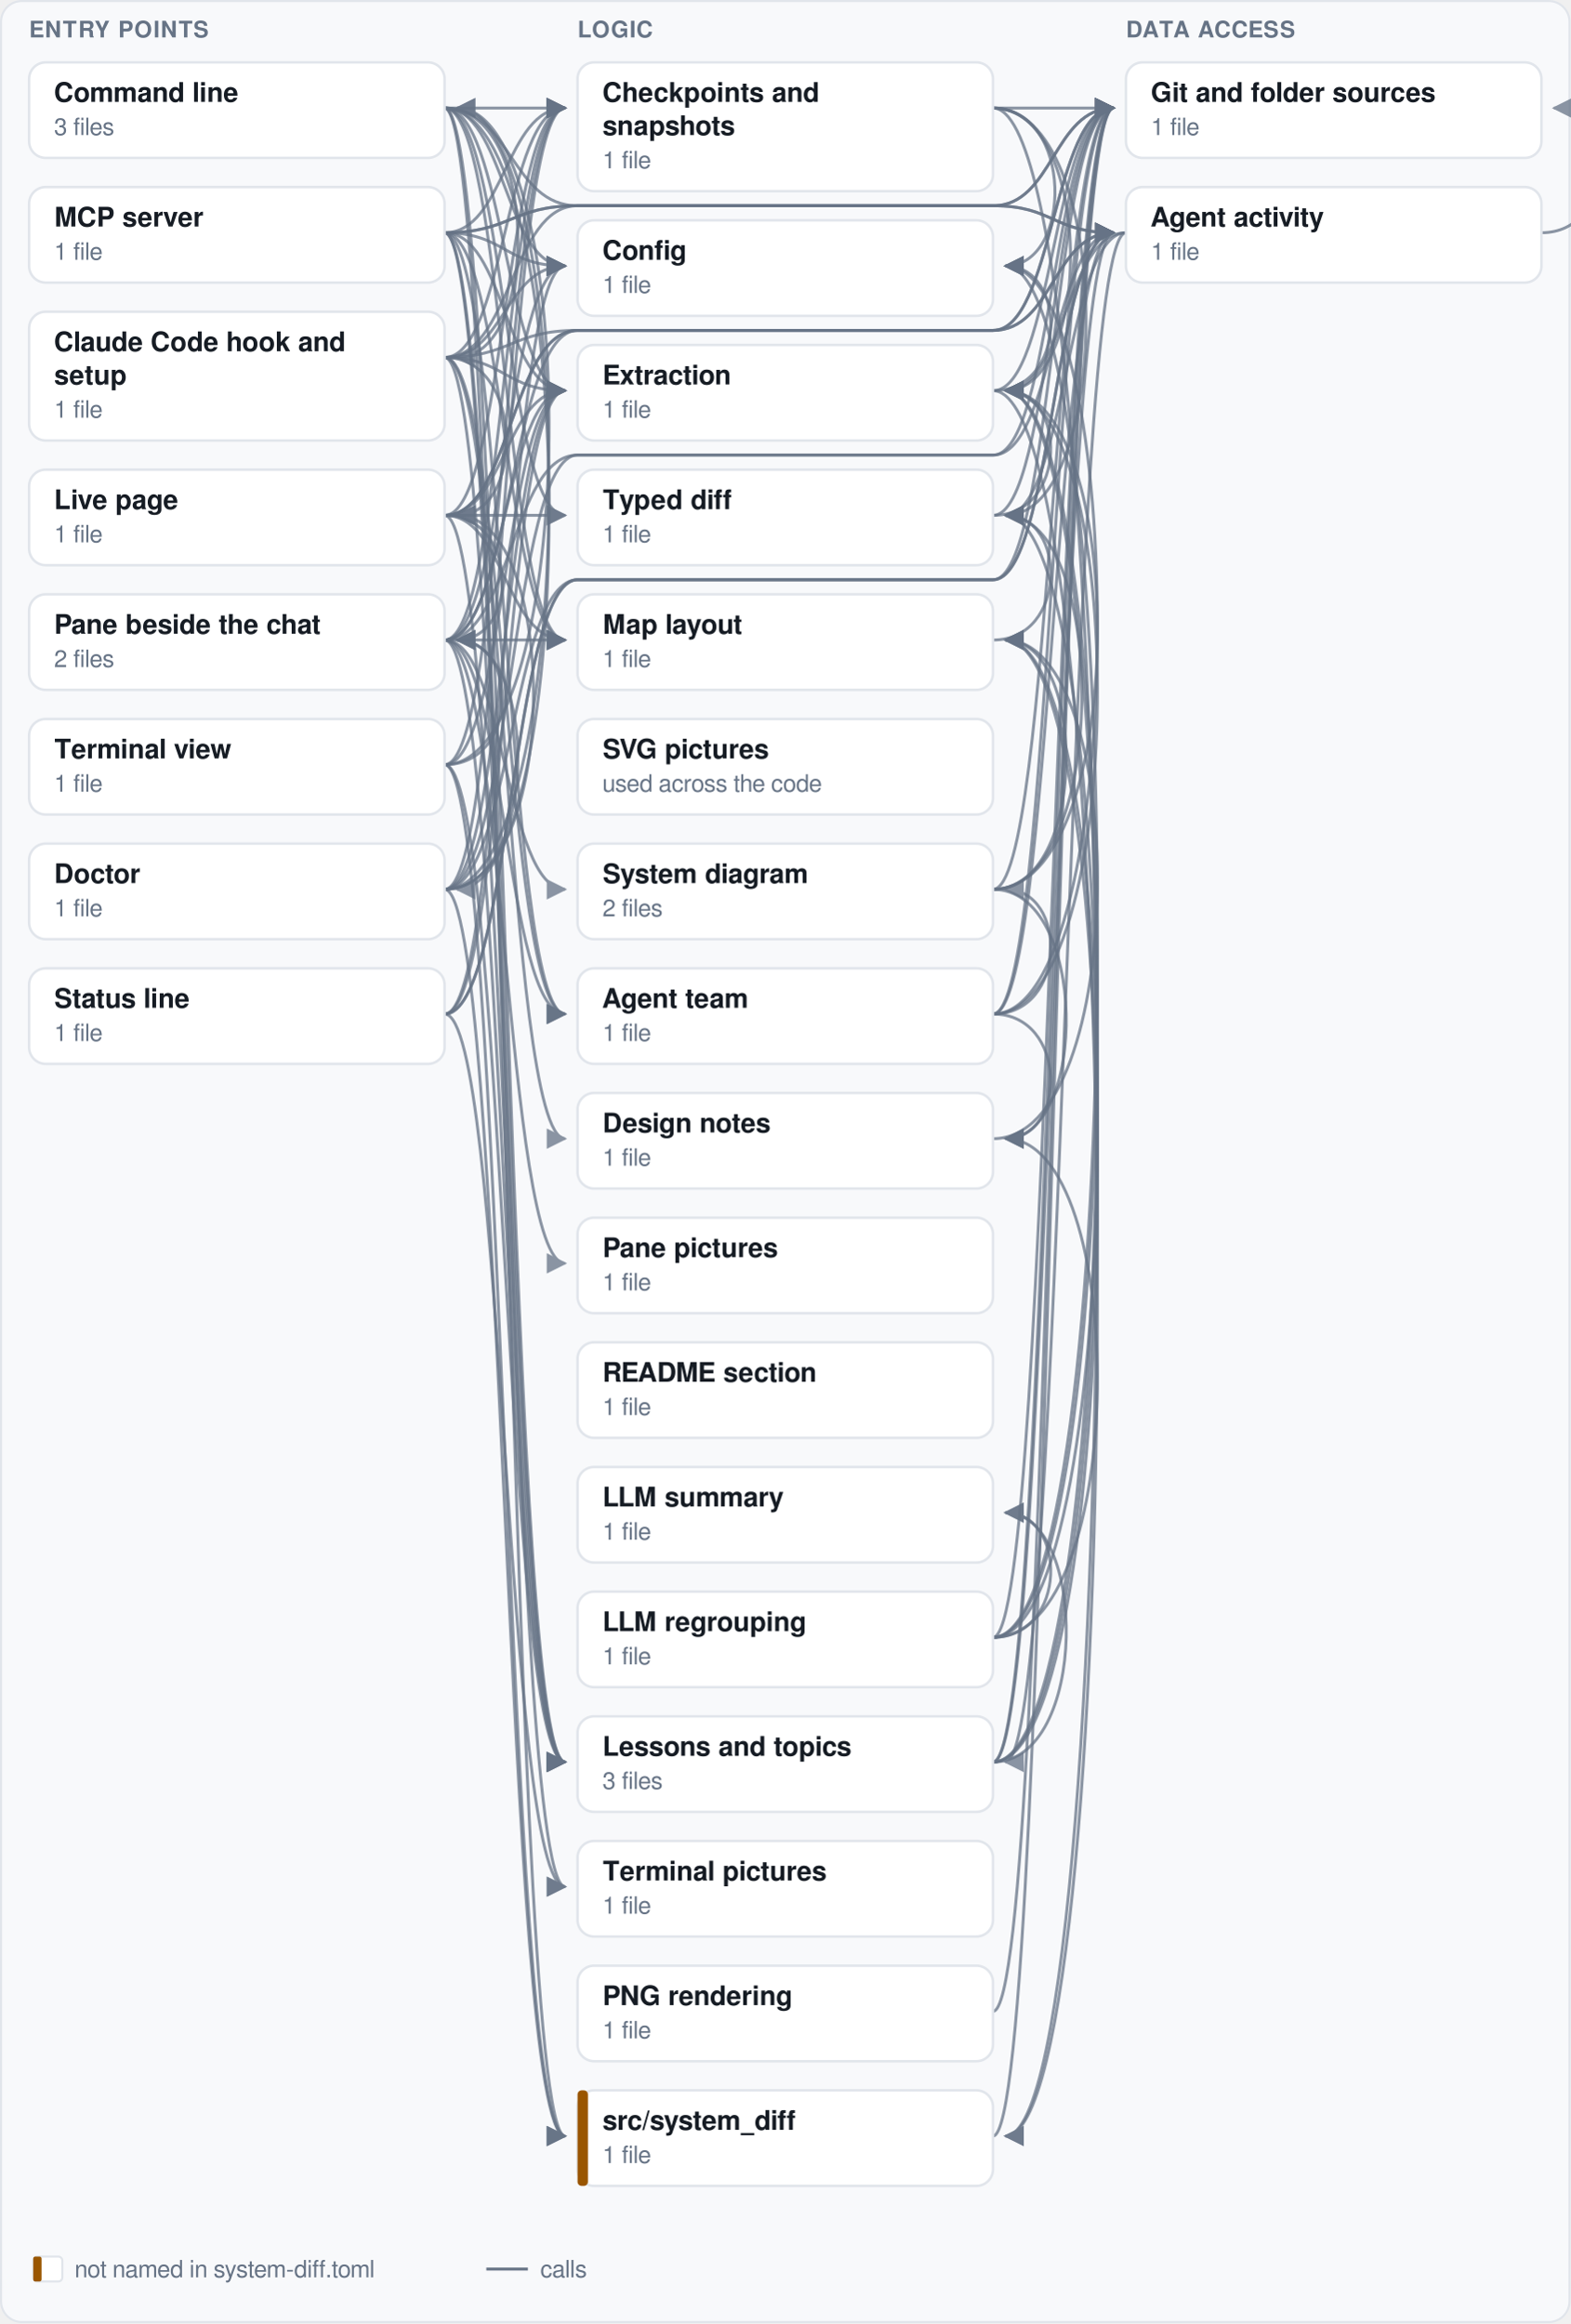
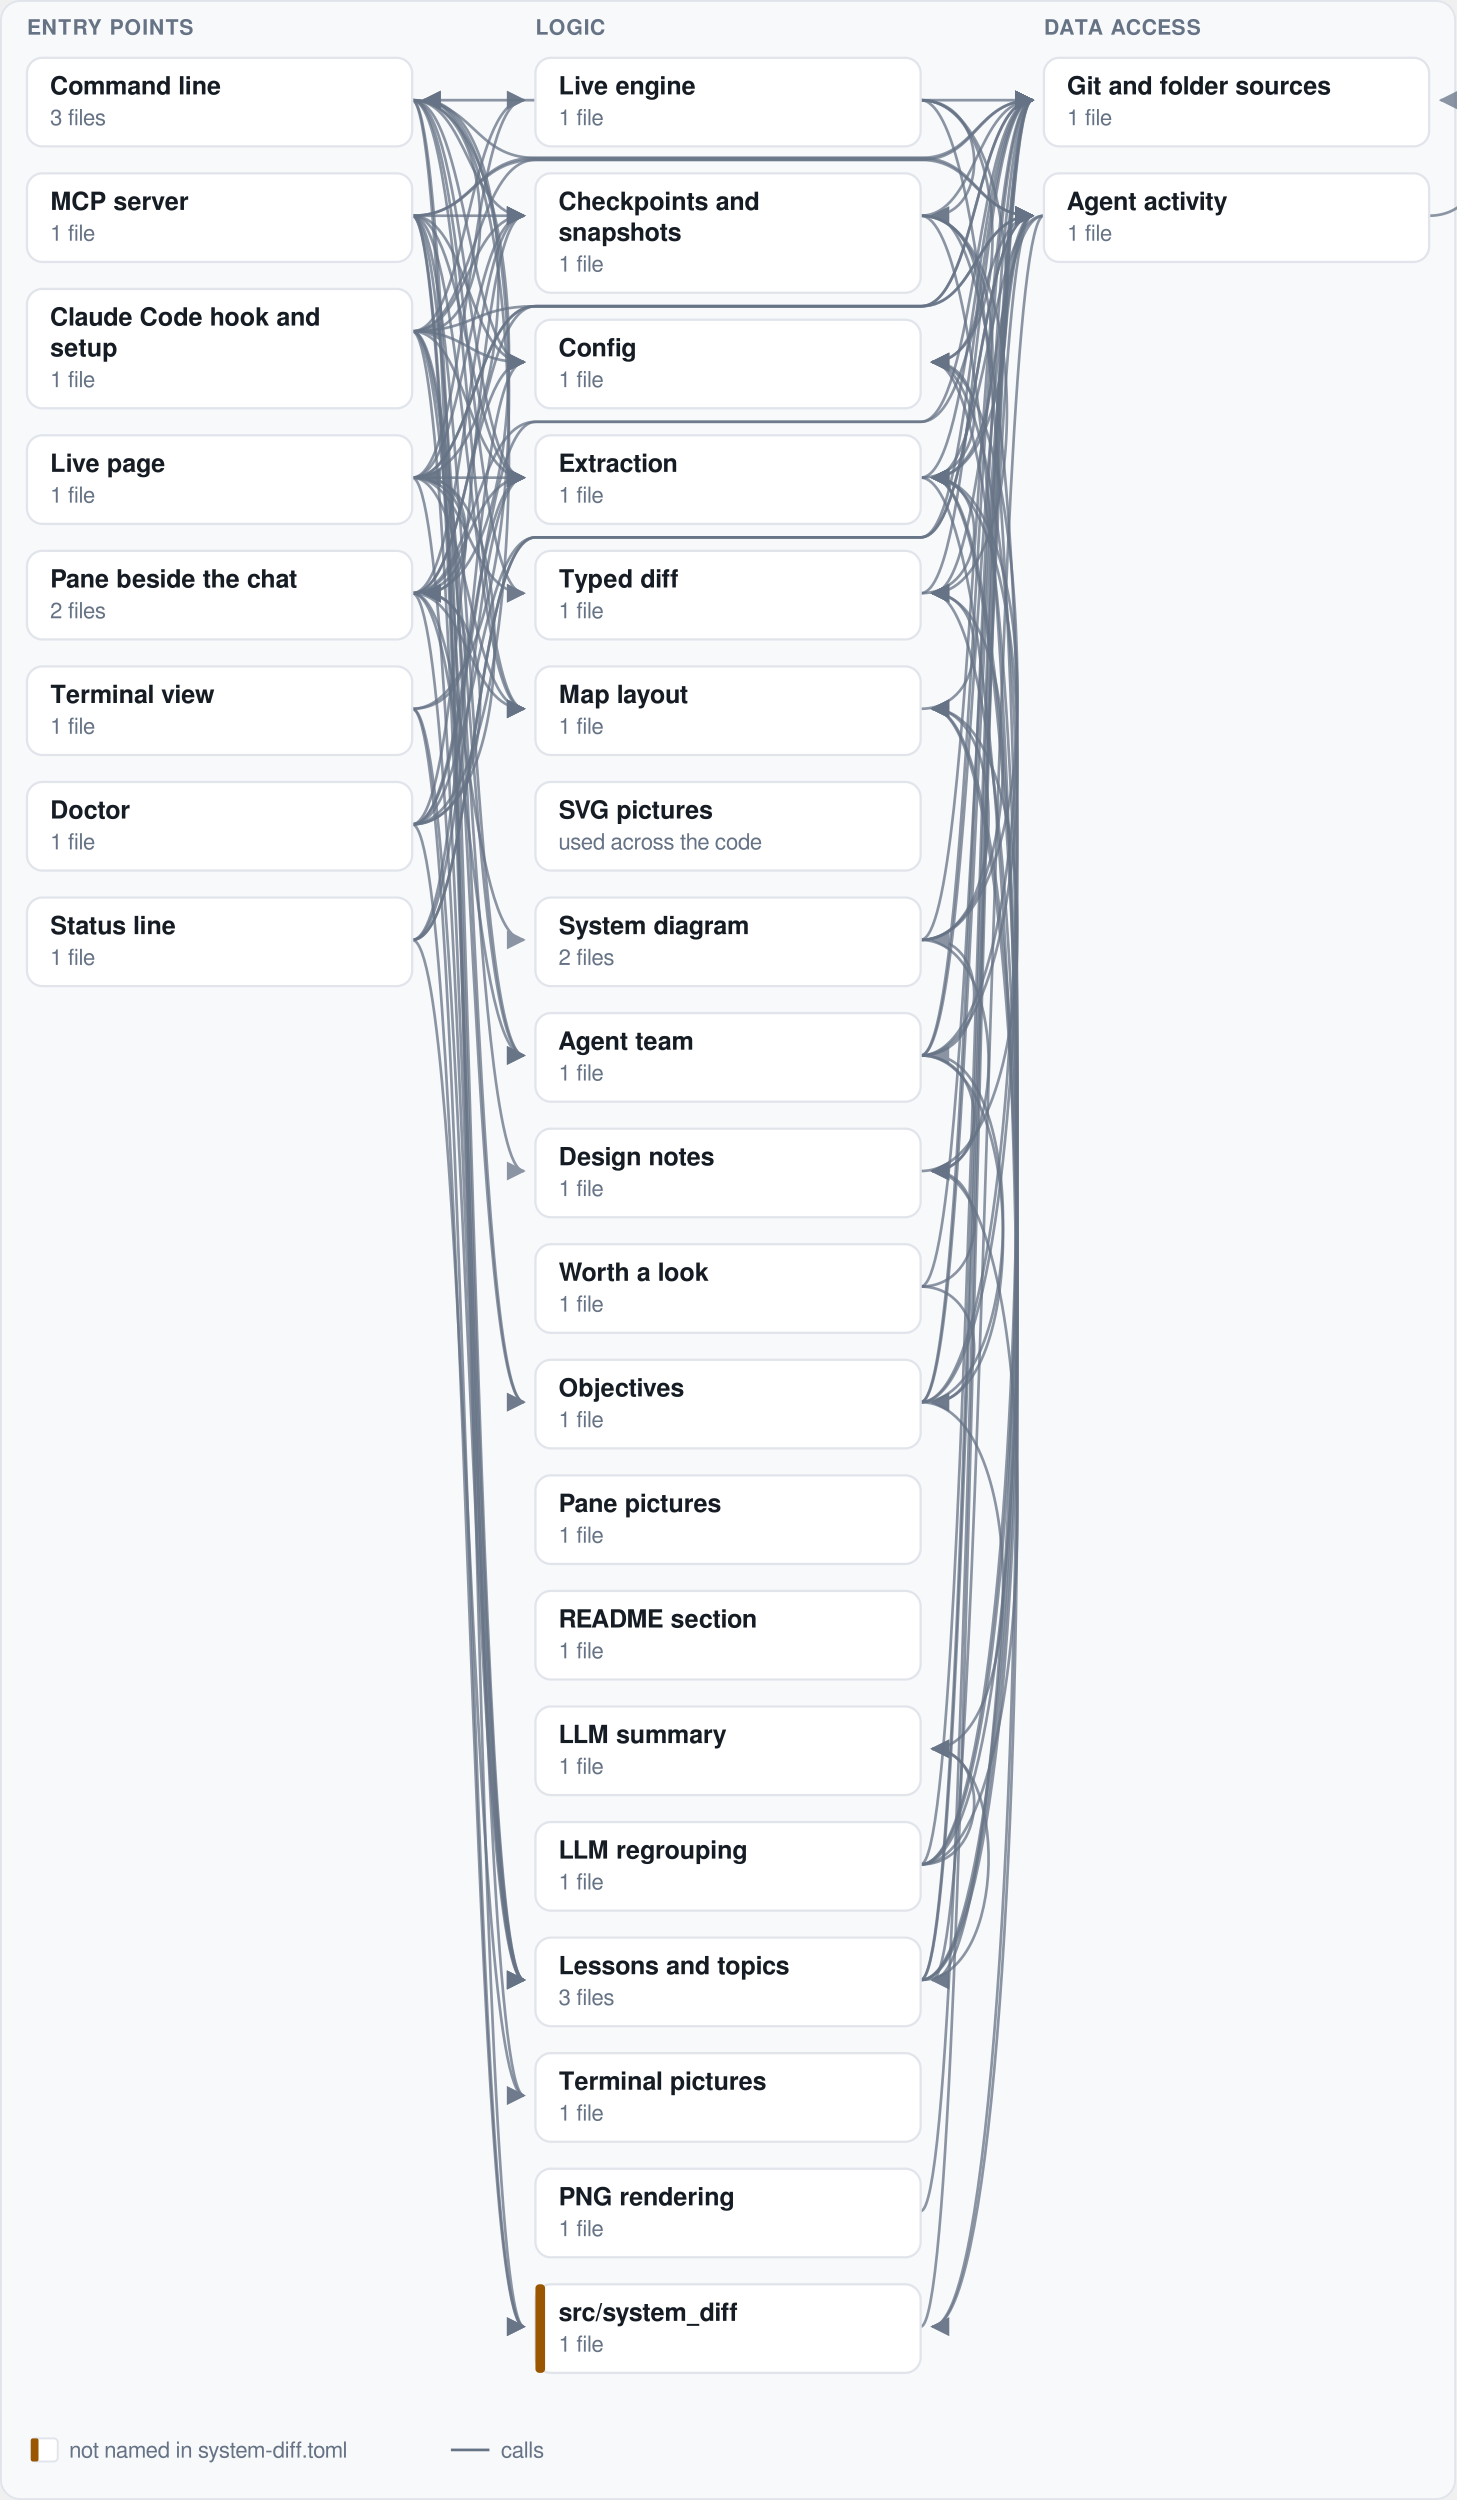
- <svg xmlns="http://www.w3.org/2000/svg" width="756" height="1118" viewBox="0 0 756 1118" role="img" aria-label="System map">
+ <svg xmlns="http://www.w3.org/2000/svg" width="756" height="1298" viewBox="0 0 756 1298" role="img" aria-label="System map">
  <style>
text { font-family: 'Segoe UI', FreeSans, 'Helvetica Neue', Arial, sans-serif; }
.bg { fill: #f8f9fb; stroke: #e1e5eb; }
.col { font-size: 11px; font-weight: 600; letter-spacing: .05em; fill: #667385; }
.bn .box { fill: #ffffff; stroke: #e1e5eb; stroke-width: 1.2; }
.bn.t-store .box { fill: #e8f0fc; }
.bn.legacy .box { fill: #f8f9fb; stroke: #c3cad4; stroke-dasharray: 5 4; }
.bn.legacy .bn-t { fill: #3b4655; }
.bn .band { fill: #1f5fbf; }
.bn.undeclared .band { fill: #9a5600; }
.bn.s-added .box { stroke: #157347; stroke-width: 1.8; } .bn.s-added .band { fill: #157347; }
.bn.s-changed .box { stroke: #9a5600; stroke-width: 1.8; } .bn.s-changed .band { fill: #9a5600; }
.bn.s-removed .box { stroke: #c4321c; stroke-dasharray: 5 4; fill: #fdecea; } .bn.s-removed .band { fill: #c4321c; }
.bn-t { font-size: 13px; font-weight: 600; fill: #161c24; }
.bn-s { font-size: 11.5px; fill: #667385; }
.bn-p { font-size: 11.5px; fill: #3b4655; } .bn-p.code { font-family: Consolas, Inconsolata, 'DejaVu Sans Mono', monospace; } .bn-p.more { fill: #667385; }
.bn-p.s-added { fill: #157347; font-weight: 600; } .bn-p.s-changed { fill: #9a5600; font-weight: 600; }
.bn-p.s-removed { fill: #c4321c; text-decoration: line-through; }
.be { fill: none; stroke: #667385; stroke-width: 1.4; opacity: .75; }
.be.k-data { stroke: #1f5fbf; } .be.k-network { stroke: #9a5600; stroke-dasharray: 6 4; }
.be.s-added { stroke: #157347; stroke-width: 2.2; opacity: 1; }
.be.s-removed { stroke: #c4321c; stroke-dasharray: 5 4; opacity: 1; }
.ar { fill: #667385; } .ar.k-data { fill: #1f5fbf; } .ar.k-network { fill: #9a5600; }
.ar.s-added { fill: #157347; } .ar.s-removed { fill: #c4321c; } .ar.k-person { fill: #1f5fbf; }
.halo { paint-order: stroke; stroke: #f8f9fb; stroke-width: 4px; stroke-linejoin: round; }
.lg { font-size: 11.5px; fill: #667385; }
.lg.s-added { fill: #157347; font-weight: 600; } .lg.s-changed { fill: #9a5600; font-weight: 600; }
.lg.s-removed { fill: #c4321c; font-weight: 600; }
.foot { font-size: 11.5px; fill: #3b4655; }
.st .box { fill: #ffffff; stroke: #e1e5eb; stroke-width: 1.4; }
.st.hi .box { fill: #e8f0fc; stroke: #1f5fbf; }
.st-w { font-size: 13px; font-weight: 600; fill: #161c24; }
.fl { fill: none; stroke: #667385; stroke-width: 1.4; } .fl.loop { stroke-dasharray: 4 4; }
.fl.gate { stroke: #1f5fbf; stroke-dasharray: 2 4; opacity: .7; }
.fl-note { font-size: 11.5px; fill: #667385; }
.gate .box { fill: #e8f0fc; stroke: #1f5fbf; } .gate text { font-size: 12.5px; font-weight: 600; fill: #1f5fbf; }
.exit { font-size: 12.5px; font-weight: 600; fill: #161c24; }
.lane .box { fill: #ffffff; stroke: #e1e5eb; stroke-width: 1.2; }
.lane.person .box { fill: #e8f0fc; stroke: #1f5fbf; }
.life { stroke: #c9d0da; stroke-width: 1.2; stroke-dasharray: 3 4; }
.msg { fill: none; stroke: #667385; stroke-width: 1.4; }
.msg.frame { stroke: #1f5fbf; stroke-dasharray: 5 4; } .msg.person { stroke: #1f5fbf; stroke-width: 2; }
.msg-t { font-size: 11.5px; fill: #3b4655; } .msg-t.frame { fill: #1f5fbf; } .msg-t.person { fill: #1f5fbf; font-weight: 600; }
.num circle { fill: #667385; } .num.person circle { fill: #1f5fbf; }
.num text { fill: #ffffff; font-size: 10px; font-weight: 700; }
.note .box { fill: #fff3dd; stroke: #e9c98f; } .note text { font-size: 11.5px; fill: #9a5600; }
</style>
  <defs>
    <marker id="ar-call-same" class="ar k-call s-same" viewBox="0 0 10 10" refX="9" refY="5" markerWidth="7" markerHeight="7" orient="auto-start-reverse">
      <path d="M0,0 L10,5 L0,10 z" />
    </marker>
  </defs>
-   <rect class="bg" x="0.5" y="0.5" width="755" height="1117" rx="10" />
+   <rect class="bg" x="0.5" y="0.5" width="755" height="1297" rx="10" />
  <text class="col" x="14" y="18">ENTRY POINTS</text>
  <text class="col" x="278" y="18">LOGIC</text>
  <text class="col" x="542" y="18">DATA ACCESS</text>
+   <path class="be k-call s-same" d="M542,112 C513,112 513,308 484,308" marker-end="url(#ar-call-same)" />
  <path class="be k-call s-same" d="M542,112 C513,112 513,248 484,248" marker-end="url(#ar-call-same)" />
-   <path class="be k-call s-same" d="M542,112 C513,112 513,188 484,188" marker-end="url(#ar-call-same)" />
-   <path class="be k-call s-same" d="M542,112 C513,112 513,848 484,848" marker-end="url(#ar-call-same)" />
+   <path class="be k-call s-same" d="M542,112 C513,112 513,1028 484,1028" marker-end="url(#ar-call-same)" />
  <path class="be k-call s-same" d="M742,112 C778,112 778,52 748,52" marker-end="url(#ar-call-same)" />
  <path class="be k-call s-same" d="M214,172 C246,172 246,159 278,159 L478,159 C507,159 507,112 536,112" marker-end="url(#ar-call-same)" />
-   <path class="be k-call s-same" d="M214,172 C243,172 243,488 272,488" marker-end="url(#ar-call-same)" />
+   <path class="be k-call s-same" d="M214,172 C243,172 243,548 272,548" marker-end="url(#ar-call-same)" />
+   <path class="be k-call s-same" d="M214,172 C243,172 243,112 272,112" marker-end="url(#ar-call-same)" />
+   <path class="be k-call s-same" d="M214,172 C243,172 243,188 272,188" marker-end="url(#ar-call-same)" />
+   <path class="be k-call s-same" d="M214,172 C243,172 243,608 272,608" marker-end="url(#ar-call-same)" />
+   <path class="be k-call s-same" d="M214,172 C243,172 243,248 272,248" marker-end="url(#ar-call-same)" />
+   <path class="be k-call s-same" d="M214,172 C243,172 243,1028 272,1028" marker-end="url(#ar-call-same)" />
  <path class="be k-call s-same" d="M214,172 C243,172 243,52 272,52" marker-end="url(#ar-call-same)" />
-   <path class="be k-call s-same" d="M214,172 C243,172 243,128 272,128" marker-end="url(#ar-call-same)" />
-   <path class="be k-call s-same" d="M214,172 C243,172 243,548 272,548" marker-end="url(#ar-call-same)" />
-   <path class="be k-call s-same" d="M214,172 C243,172 243,188 272,188" marker-end="url(#ar-call-same)" />
-   <path class="be k-call s-same" d="M214,172 C243,172 243,848 272,848" marker-end="url(#ar-call-same)" />
-   <path class="be k-call s-same" d="M214,172 C246,172 246,99 278,99 L478,99 C507,99 507,52 536,52" marker-end="url(#ar-call-same)" />
-   <path class="be k-call s-same" d="M214,172 C252.7,172 252.7,248 220,248" marker-end="url(#ar-call-same)" />
-   <path class="be k-call s-same" d="M478,488 C514,488 514,428 484,428" marker-end="url(#ar-call-same)" />
-   <path class="be k-call s-same" d="M478,488 C507,488 507,112 536,112" marker-end="url(#ar-call-same)" />
-   <path class="be k-call s-same" d="M478,488 C544,488 544,128 484,128" marker-end="url(#ar-call-same)" />
-   <path class="be k-call s-same" d="M478,488 C514,488 514,548 484,548" marker-end="url(#ar-call-same)" />
-   <path class="be k-call s-same" d="M478,488 C544,488 544,188 484,188" marker-end="url(#ar-call-same)" />
+   <path class="be k-call s-same" d="M214,172 C243,172 243,728 272,728" marker-end="url(#ar-call-same)" />
+   <path class="be k-call s-same" d="M214,172 C246,172 246,83 278,83 L478,83 C507,83 507,52 536,52" marker-end="url(#ar-call-same)" />
+   <path class="be k-call s-same" d="M478,548 C514,548 514,488 484,488" marker-end="url(#ar-call-same)" />
+   <path class="be k-call s-same" d="M478,548 C507,548 507,112 536,112" marker-end="url(#ar-call-same)" />
+   <path class="be k-call s-same" d="M478,548 C544,548 544,188 484,188" marker-end="url(#ar-call-same)" />
+   <path class="be k-call s-same" d="M478,548 C514,548 514,608 484,608" marker-end="url(#ar-call-same)" />
+   <path class="be k-call s-same" d="M478,548 C544,548 544,248 484,248" marker-end="url(#ar-call-same)" />
+   <path class="be k-call s-same" d="M478,548 C534,548 534,728 484,728" marker-end="url(#ar-call-same)" />
+   <path class="be k-call s-same" d="M478,548 C507,548 507,52 536,52" marker-end="url(#ar-call-same)" />
+   <path class="be k-call s-same" d="M478,488 C524,488 524,608 484,608" marker-end="url(#ar-call-same)" />
+   <path class="be k-call s-same" d="M478,488 C524,488 524,368 484,368" marker-end="url(#ar-call-same)" />
+   <path class="be k-call s-same" d="M478,488 C534,488 534,308 484,308" marker-end="url(#ar-call-same)" />
+   <path class="be k-call s-same" d="M478,488 C544,488 544,248 484,248" marker-end="url(#ar-call-same)" />
  <path class="be k-call s-same" d="M478,488 C507,488 507,52 536,52" marker-end="url(#ar-call-same)" />
-   <path class="be k-call s-same" d="M478,428 C524,428 524,548 484,548" marker-end="url(#ar-call-same)" />
-   <path class="be k-call s-same" d="M478,428 C524,428 524,308 484,308" marker-end="url(#ar-call-same)" />
-   <path class="be k-call s-same" d="M478,428 C534,428 534,248 484,248" marker-end="url(#ar-call-same)" />
-   <path class="be k-call s-same" d="M478,428 C544,428 544,188 484,188" marker-end="url(#ar-call-same)" />
-   <path class="be k-call s-same" d="M478,428 C507,428 507,52 536,52" marker-end="url(#ar-call-same)" />
  <path class="be k-call s-same" d="M214,52 C260,52 260,172 220,172" marker-end="url(#ar-call-same)" />
-   <path class="be k-call s-same" d="M214,52 C243,52 243,128 272,128" marker-end="url(#ar-call-same)" />
  <path class="be k-call s-same" d="M214,52 C243,52 243,188 272,188" marker-end="url(#ar-call-same)" />
+   <path class="be k-call s-same" d="M214,52 C243,52 243,248 272,248" marker-end="url(#ar-call-same)" />
+   <path class="be k-call s-same" d="M214,52 C243,52 243,368 272,368" marker-end="url(#ar-call-same)" />
+   <path class="be k-call s-same" d="M214,52 C243,52 243,1028 272,1028" marker-end="url(#ar-call-same)" />
+   <path class="be k-call s-same" d="M214,52 C280,52 280,308 220,308" marker-end="url(#ar-call-same)" />
+   <path class="be k-call s-same" d="M214,52 C243,52 243,1208 272,1208" marker-end="url(#ar-call-same)" />
+   <path class="be k-call s-same" d="M214,52 C246,52 246,82 278,82 L478,82 C507,82 507,112 536,112" marker-end="url(#ar-call-same)" />
+   <path class="be k-call s-same" d="M214,52 C243,52 243,112 272,112" marker-end="url(#ar-call-same)" />
  <path class="be k-call s-same" d="M214,52 C243,52 243,308 272,308" marker-end="url(#ar-call-same)" />
-   <path class="be k-call s-same" d="M214,52 C243,52 243,848 272,848" marker-end="url(#ar-call-same)" />
-   <path class="be k-call s-same" d="M214,52 C243,52 243,1028 272,1028" marker-end="url(#ar-call-same)" />
-   <path class="be k-call s-same" d="M214,52 C246,52 246,99 278,99 L478,99 C507,99 507,112 536,112" marker-end="url(#ar-call-same)" />
-   <path class="be k-call s-same" d="M214,52 C243,52 243,52 272,52" marker-end="url(#ar-call-same)" />
-   <path class="be k-call s-same" d="M214,52 C243,52 243,248 272,248" marker-end="url(#ar-call-same)" />
-   <path class="be k-call s-same" d="M214,52 C280,52 280,428 220,428" marker-end="url(#ar-call-same)" />
-   <path class="be k-call s-same" d="M478,52 C526.7,52 526.7,188 484,188" marker-end="url(#ar-call-same)" />
-   <path class="be k-call s-same" d="M478,52 C516.7,52 516.7,128 484,128" marker-end="url(#ar-call-same)" />
-   <path class="be k-call s-same" d="M478,52 C536.7,52 536.7,248 484,248" marker-end="url(#ar-call-same)" />
-   <path class="be k-call s-same" d="M478,52 C507,52 507,52 536,52" marker-end="url(#ar-call-same)" />
-   <path class="be k-call s-same" d="M478,52 C544,52 544,1028 484,1028" marker-end="url(#ar-call-same)" />
-   <path class="be k-call s-same" d="M478,548 C544,548 544,308 484,308" marker-end="url(#ar-call-same)" />
-   <path class="be k-call s-same" d="M478,248 C514,248 514,188 484,188" marker-end="url(#ar-call-same)" />
-   <path class="be k-call s-same" d="M478,248 C507,248 507,52 536,52" marker-end="url(#ar-call-same)" />
+   <path class="be k-call s-same" d="M478,112 C526.7,112 526.7,248 484,248" marker-end="url(#ar-call-same)" />
+   <path class="be k-call s-same" d="M478,112 C516.7,112 516.7,188 484,188" marker-end="url(#ar-call-same)" />
+   <path class="be k-call s-same" d="M478,112 C536.7,112 536.7,308 484,308" marker-end="url(#ar-call-same)" />
+   <path class="be k-call s-same" d="M478,112 C507,112 507,52 536,52" marker-end="url(#ar-call-same)" />
+   <path class="be k-call s-same" d="M478,112 C544,112 544,1208 484,1208" marker-end="url(#ar-call-same)" />
+   <path class="be k-call s-same" d="M478,608 C544,608 544,368 484,368" marker-end="url(#ar-call-same)" />
+   <path class="be k-call s-same" d="M478,308 C514,308 514,248 484,248" marker-end="url(#ar-call-same)" />
+   <path class="be k-call s-same" d="M478,308 C507,308 507,52 536,52" marker-end="url(#ar-call-same)" />
  <path class="be k-call s-same" d="M214,428 C246,428 246,219 278,219 L478,219 C507,219 507,52 536,52" marker-end="url(#ar-call-same)" />
  <path class="be k-call s-same" d="M214,428 C246,428 246,279 278,279 L478,279 C507,279 507,112 536,112" marker-end="url(#ar-call-same)" />
  <path class="be k-call s-same" d="M214,428 C280,428 280,52 220,52" marker-end="url(#ar-call-same)" />
-   <path class="be k-call s-same" d="M214,428 C243,428 243,52 272,52" marker-end="url(#ar-call-same)" />
-   <path class="be k-call s-same" d="M214,428 C243,428 243,188 272,188" marker-end="url(#ar-call-same)" />
+   <path class="be k-call s-same" d="M214,428 C243,428 243,112 272,112" marker-end="url(#ar-call-same)" />
+   <path class="be k-call s-same" d="M214,428 C243,428 243,248 272,248" marker-end="url(#ar-call-same)" />
  <path class="be k-call s-same" d="M214,428 C260,428 260,308 220,308" marker-end="url(#ar-call-same)" />
-   <path class="be k-call s-same" d="M214,428 C243,428 243,1028 272,1028" marker-end="url(#ar-call-same)" />
+   <path class="be k-call s-same" d="M214,428 C243,428 243,1208 272,1208" marker-end="url(#ar-call-same)" />
  <path class="be k-call s-same" d="M214,428 C270,428 270,248 220,248" marker-end="url(#ar-call-same)" />
-   <path class="be k-call s-same" d="M478,188 C514,188 514,128 484,128" marker-end="url(#ar-call-same)" />
-   <path class="be k-call s-same" d="M478,188 C507,188 507,52 536,52" marker-end="url(#ar-call-same)" />
-   <path class="be k-call s-same" d="M478,188 C544,188 544,1028 484,1028" marker-end="url(#ar-call-same)" />
-   <path class="be k-call s-same" d="M478,308 C514,308 514,248 484,248" marker-end="url(#ar-call-same)" />
-   <path class="be k-call s-same" d="M478,848 C507,848 507,112 536,112" marker-end="url(#ar-call-same)" />
-   <path class="be k-call s-same" d="M478,848 C544,848 544,248 484,248" marker-end="url(#ar-call-same)" />
-   <path class="be k-call s-same" d="M478,848 C544,848 544,188 484,188" marker-end="url(#ar-call-same)" />
-   <path class="be k-call s-same" d="M478,848 C544,848 544,308 484,308" marker-end="url(#ar-call-same)" />
-   <path class="be k-call s-same" d="M478,848 C524,848 524,728 484,728" marker-end="url(#ar-call-same)" />
-   <path class="be k-call s-same" d="M478,848 C507,848 507,52 536,52" marker-end="url(#ar-call-same)" />
+   <path class="be k-call s-same" d="M478,248 C514,248 514,188 484,188" marker-end="url(#ar-call-same)" />
+   <path class="be k-call s-same" d="M478,248 C507,248 507,52 536,52" marker-end="url(#ar-call-same)" />
+   <path class="be k-call s-same" d="M478,248 C544,248 544,1208 484,1208" marker-end="url(#ar-call-same)" />
+   <path class="be k-call s-same" d="M478,368 C514,368 514,308 484,308" marker-end="url(#ar-call-same)" />
+   <path class="be k-call s-same" d="M478,668 C507,668 507,112 536,112" marker-end="url(#ar-call-same)" />
+   <path class="be k-call s-same" d="M478,668 C514,668 514,608 484,608" marker-end="url(#ar-call-same)" />
+   <path class="be k-call s-same" d="M478,668 C514,668 514,728 484,728" marker-end="url(#ar-call-same)" />
+   <path class="be k-call s-same" d="M478,1028 C507,1028 507,112 536,112" marker-end="url(#ar-call-same)" />
+   <path class="be k-call s-same" d="M478,1028 C544,1028 544,308 484,308" marker-end="url(#ar-call-same)" />
+   <path class="be k-call s-same" d="M478,1028 C544,1028 544,248 484,248" marker-end="url(#ar-call-same)" />
+   <path class="be k-call s-same" d="M478,1028 C544,1028 544,368 484,368" marker-end="url(#ar-call-same)" />
+   <path class="be k-call s-same" d="M478,1028 C524,1028 524,908 484,908" marker-end="url(#ar-call-same)" />
+   <path class="be k-call s-same" d="M478,1028 C507,1028 507,52 536,52" marker-end="url(#ar-call-same)" />
+   <path class="be k-call s-same" d="M478,52 C507,52 507,52 536,52" marker-end="url(#ar-call-same)" />
+   <path class="be k-call s-same" d="M478,52 C514,52 514,112 484,112" marker-end="url(#ar-call-same)" />
+   <path class="be k-call s-same" d="M278,52 C249,52 249,52 220,52" marker-end="url(#ar-call-same)" />
+   <path class="be k-call s-same" d="M478,52 C526.7,52 526.7,188 484,188" marker-end="url(#ar-call-same)" />
+   <path class="be k-call s-same" d="M478,52 C536.7,52 536.7,248 484,248" marker-end="url(#ar-call-same)" />
+   <path class="be k-call s-same" d="M478,52 C544,52 544,1028 484,1028" marker-end="url(#ar-call-same)" />
+   <path class="be k-call s-same" d="M214,112 C243,112 243,248 272,248" marker-end="url(#ar-call-same)" />
+   <path class="be k-call s-same" d="M214,112 C243,112 243,728 272,728" marker-end="url(#ar-call-same)" />
+   <path class="be k-call s-same" d="M214,112 C246,112 246,83 278,83 L478,83 C507,83 507,112 536,112" marker-end="url(#ar-call-same)" />
+   <path class="be k-call s-same" d="M214,112 C243,112 243,548 272,548" marker-end="url(#ar-call-same)" />
+   <path class="be k-call s-same" d="M214,112 C243,112 243,112 272,112" marker-end="url(#ar-call-same)" />
  <path class="be k-call s-same" d="M214,112 C243,112 243,188 272,188" marker-end="url(#ar-call-same)" />
-   <path class="be k-call s-same" d="M214,112 C246,112 246,99 278,99 L478,99 C507,99 507,112 536,112" marker-end="url(#ar-call-same)" />
-   <path class="be k-call s-same" d="M214,112 C243,112 243,488 272,488" marker-end="url(#ar-call-same)" />
-   <path class="be k-call s-same" d="M214,112 C243,112 243,52 272,52" marker-end="url(#ar-call-same)" />
-   <path class="be k-call s-same" d="M214,112 C243,112 243,128 272,128" marker-end="url(#ar-call-same)" />
-   <path class="be k-call s-same" d="M214,112 C243,112 243,308 272,308" marker-end="url(#ar-call-same)" />
-   <path class="be k-call s-same" d="M214,112 C243,112 243,848 272,848" marker-end="url(#ar-call-same)" />
-   <path class="be k-call s-same" d="M214,112 C246,112 246,99 278,99 L478,99 C507,99 507,52 536,52" marker-end="url(#ar-call-same)" />
-   <path class="be k-call s-same" d="M214,112 C243,112 243,908 272,908" marker-end="url(#ar-call-same)" />
-   <path class="be k-call s-same" d="M214,308 C243,308 243,848 272,848" marker-end="url(#ar-call-same)" />
-   <path class="be k-call s-same" d="M214,308 C243,308 243,52 272,52" marker-end="url(#ar-call-same)" />
-   <path class="be k-call s-same" d="M214,308 C243,308 243,128 272,128" marker-end="url(#ar-call-same)" />
+   <path class="be k-call s-same" d="M214,112 C243,112 243,368 272,368" marker-end="url(#ar-call-same)" />
+   <path class="be k-call s-same" d="M214,112 C243,112 243,1028 272,1028" marker-end="url(#ar-call-same)" />
+   <path class="be k-call s-same" d="M214,112 C246,112 246,82 278,82 L478,82 C507,82 507,52 536,52" marker-end="url(#ar-call-same)" />
+   <path class="be k-call s-same" d="M214,112 C243,112 243,1088 272,1088" marker-end="url(#ar-call-same)" />
+   <path class="be k-call s-same" d="M478,728 C507,728 507,112 536,112" marker-end="url(#ar-call-same)" />
+   <path class="be k-call s-same" d="M478,728 C534,728 534,548 484,548" marker-end="url(#ar-call-same)" />
+   <path class="be k-call s-same" d="M478,728 C544,728 544,112 484,112" marker-end="url(#ar-call-same)" />
+   <path class="be k-call s-same" d="M478,728 C544,728 544,188 484,188" marker-end="url(#ar-call-same)" />
+   <path class="be k-call s-same" d="M478,728 C534,728 534,908 484,908" marker-end="url(#ar-call-same)" />
+   <path class="be k-call s-same" d="M478,728 C507,728 507,52 536,52" marker-end="url(#ar-call-same)" />
+   <path class="be k-call s-same" d="M214,308 C243,308 243,112 272,112" marker-end="url(#ar-call-same)" />
+   <path class="be k-call s-same" d="M214,308 C243,308 243,1028 272,1028" marker-end="url(#ar-call-same)" />
  <path class="be k-call s-same" d="M214,308 C243,308 243,188 272,188" marker-end="url(#ar-call-same)" />
+   <path class="be k-call s-same" d="M214,308 C243,308 243,248 272,248" marker-end="url(#ar-call-same)" />
+   <path class="be k-call s-same" d="M214,308 C246,308 246,219 278,219 L478,219 C507,219 507,112 536,112" marker-end="url(#ar-call-same)" />
+   <path class="be k-call s-same" d="M214,308 C243,308 243,368 272,368" marker-end="url(#ar-call-same)" />
  <path class="be k-call s-same" d="M214,308 C246,308 246,159 278,159 L478,159 C507,159 507,52 536,52" marker-end="url(#ar-call-same)" />
-   <path class="be k-call s-same" d="M214,308 C246,308 246,219 278,219 L478,219 C507,219 507,112 536,112" marker-end="url(#ar-call-same)" />
-   <path class="be k-call s-same" d="M214,308 C243,308 243,428 272,428" marker-end="url(#ar-call-same)" />
-   <path class="be k-call s-same" d="M214,308 C243,308 243,308 272,308" marker-end="url(#ar-call-same)" />
  <path class="be k-call s-same" d="M214,308 C243,308 243,488 272,488" marker-end="url(#ar-call-same)" />
-   <path class="be k-call s-same" d="M214,308 C243,308 243,608 272,608" marker-end="url(#ar-call-same)" />
+   <path class="be k-call s-same" d="M214,308 C250,308 250,248 220,248" marker-end="url(#ar-call-same)" />
+   <path class="be k-call s-same" d="M214,308 C243,308 243,548 272,548" marker-end="url(#ar-call-same)" />
+   <path class="be k-call s-same" d="M478,1148 C507,1148 507,52 536,52" marker-end="url(#ar-call-same)" />
+   <path class="be k-call s-same" d="M478,968 C544,968 544,188 484,188" marker-end="url(#ar-call-same)" />
+   <path class="be k-call s-same" d="M478,968 C544,968 544,608 484,608" marker-end="url(#ar-call-same)" />
+   <path class="be k-call s-same" d="M478,968 C544,968 544,248 484,248" marker-end="url(#ar-call-same)" />
+   <path class="be k-call s-same" d="M478,968 C544,968 544,368 484,368" marker-end="url(#ar-call-same)" />
+   <path class="be k-call s-same" d="M478,968 C514,968 514,908 484,908" marker-end="url(#ar-call-same)" />
  <path class="be k-call s-same" d="M478,968 C507,968 507,52 536,52" marker-end="url(#ar-call-same)" />
-   <path class="be k-call s-same" d="M478,788 C544,788 544,128 484,128" marker-end="url(#ar-call-same)" />
-   <path class="be k-call s-same" d="M478,788 C544,788 544,548 484,548" marker-end="url(#ar-call-same)" />
-   <path class="be k-call s-same" d="M478,788 C544,788 544,188 484,188" marker-end="url(#ar-call-same)" />
-   <path class="be k-call s-same" d="M478,788 C544,788 544,308 484,308" marker-end="url(#ar-call-same)" />
-   <path class="be k-call s-same" d="M478,788 C514,788 514,728 484,728" marker-end="url(#ar-call-same)" />
-   <path class="be k-call s-same" d="M478,788 C507,788 507,52 536,52" marker-end="url(#ar-call-same)" />
-   <path class="be k-call s-same" d="M478,1028 C507,1028 507,52 536,52" marker-end="url(#ar-call-same)" />
+   <path class="be k-call s-same" d="M478,1208 C507,1208 507,52 536,52" marker-end="url(#ar-call-same)" />
  <path class="be k-call s-same" d="M214,488 C246,488 246,279 278,279 L478,279 C507,279 507,112 536,112" marker-end="url(#ar-call-same)" />
-   <path class="be k-call s-same" d="M214,488 C243,488 243,128 272,128" marker-end="url(#ar-call-same)" />
  <path class="be k-call s-same" d="M214,488 C243,488 243,188 272,188" marker-end="url(#ar-call-same)" />
+   <path class="be k-call s-same" d="M214,488 C243,488 243,248 272,248" marker-end="url(#ar-call-same)" />
  <path class="be k-call s-same" d="M214,488 C246,488 246,279 278,279 L478,279 C507,279 507,52 536,52" marker-end="url(#ar-call-same)" />
-   <path class="be k-call s-same" d="M214,488 C243,488 243,908 272,908" marker-end="url(#ar-call-same)" />
+   <path class="be k-call s-same" d="M214,488 C243,488 243,1088 272,1088" marker-end="url(#ar-call-same)" />
  <path class="be k-call s-same" d="M214,368 C250,368 250,308 220,308" marker-end="url(#ar-call-same)" />
+   <path class="be k-call s-same" d="M214,368 C280,368 280,52 220,52" marker-end="url(#ar-call-same)" />
  <path class="be k-call s-same" d="M214,368 C243,368 243,1028 272,1028" marker-end="url(#ar-call-same)" />
-   <path class="be k-call s-same" d="M214,368 C280,368 280,52 220,52" marker-end="url(#ar-call-same)" />
-   <path class="be k-call s-same" d="M214,368 C243,368 243,52 272,52" marker-end="url(#ar-call-same)" />
-   <path class="be k-call s-same" d="M214,368 C243,368 243,188 272,188" marker-end="url(#ar-call-same)" />
-   <path class="be k-call s-same" d="M214,368 C243,368 243,848 272,848" marker-end="url(#ar-call-same)" />
+   <path class="be k-call s-same" d="M214,368 C243,368 243,1208 272,1208" marker-end="url(#ar-call-same)" />
+   <path class="be k-call s-same" d="M214,248 C272.7,248 272.7,52 220,52" marker-end="url(#ar-call-same)" />
+   <path class="be k-call s-same" d="M214,248 C250,248 250,308 220,308" marker-end="url(#ar-call-same)" />
  <path class="be k-call s-same" d="M214,248 C246,248 246,159 278,159 L478,159 C507,159 507,112 536,112" marker-end="url(#ar-call-same)" />
+   <path class="be k-call s-same" d="M214,248 C243,248 243,112 272,112" marker-end="url(#ar-call-same)" />
+   <path class="be k-call s-same" d="M214,248 C243,248 243,308 272,308" marker-end="url(#ar-call-same)" />
+   <path class="be k-call s-same" d="M214,248 C243,248 243,248 272,248" marker-end="url(#ar-call-same)" />
+   <path class="be k-call s-same" d="M214,248 C243,248 243,368 272,368" marker-end="url(#ar-call-same)" />
+   <path class="be k-call s-same" d="M214,248 C243,248 243,1028 272,1028" marker-end="url(#ar-call-same)" />
  <path class="be k-call s-same" d="M214,248 C243,248 243,52 272,52" marker-end="url(#ar-call-same)" />
-   <path class="be k-call s-same" d="M214,248 C243,248 243,248 272,248" marker-end="url(#ar-call-same)" />
-   <path class="be k-call s-same" d="M214,248 C243,248 243,188 272,188" marker-end="url(#ar-call-same)" />
-   <path class="be k-call s-same" d="M214,248 C243,248 243,308 272,308" marker-end="url(#ar-call-same)" />
-   <path class="be k-call s-same" d="M214,248 C243,248 243,848 272,848" marker-end="url(#ar-call-same)" />
-   <path class="be k-call s-same" d="M214,248 C250,248 250,308 220,308" marker-end="url(#ar-call-same)" />
  <path class="be k-call s-same" d="M214,248 C246,248 246,159 278,159 L478,159 C507,159 507,52 536,52" marker-end="url(#ar-call-same)" />
  <g class="bn t-component s-same" transform="translate(14,30)">
    <rect class="box" width="200" height="46" rx="8" />
    <text x="12" y="19" class="bn-t">Command line</text>
    <text x="12" y="35" class="bn-s">3 files</text>
  </g>
  <g class="bn t-component s-same" transform="translate(14,90)">
    <rect class="box" width="200" height="46" rx="8" />
    <text x="12" y="19" class="bn-t">MCP server</text>
    <text x="12" y="35" class="bn-s">1 file</text>
  </g>
  <g class="bn t-component s-same" transform="translate(14,150)">
    <rect class="box" width="200" height="62" rx="8" />
    <text x="12" y="19" class="bn-t">Claude Code hook and</text>
    <text x="12" y="35" class="bn-t">setup</text>
    <text x="12" y="51" class="bn-s">1 file</text>
  </g>
  <g class="bn t-component s-same" transform="translate(14,226)">
    <rect class="box" width="200" height="46" rx="8" />
    <text x="12" y="19" class="bn-t">Live page</text>
    <text x="12" y="35" class="bn-s">1 file</text>
  </g>
+   <g class="bn t-component s-same" transform="translate(278,30)">
+     <rect class="box" width="200" height="46" rx="8" />
+     <text x="12" y="19" class="bn-t">Live engine</text>
+     <text x="12" y="35" class="bn-s">1 file</text>
+   </g>
  <g class="bn t-component s-same" transform="translate(14,286)">
    <rect class="box" width="200" height="46" rx="8" />
    <text x="12" y="19" class="bn-t">Pane beside the chat</text>
    <text x="12" y="35" class="bn-s">2 files</text>
  </g>
  <g class="bn t-component s-same" transform="translate(14,346)">
    <rect class="box" width="200" height="46" rx="8" />
    <text x="12" y="19" class="bn-t">Terminal view</text>
    <text x="12" y="35" class="bn-s">1 file</text>
  </g>
  <g class="bn t-component s-same" transform="translate(14,406)">
    <rect class="box" width="200" height="46" rx="8" />
    <text x="12" y="19" class="bn-t">Doctor</text>
    <text x="12" y="35" class="bn-s">1 file</text>
  </g>
  <g class="bn t-component s-same" transform="translate(14,466)">
    <rect class="box" width="200" height="46" rx="8" />
    <text x="12" y="19" class="bn-t">Status line</text>
    <text x="12" y="35" class="bn-s">1 file</text>
  </g>
-   <g class="bn t-component s-same" transform="translate(278,30)">
+   <g class="bn t-component s-same" transform="translate(278,90)">
    <rect class="box" width="200" height="62" rx="8" />
    <text x="12" y="19" class="bn-t">Checkpoints and</text>
    <text x="12" y="35" class="bn-t">snapshots</text>
    <text x="12" y="51" class="bn-s">1 file</text>
  </g>
-   <g class="bn t-component s-same" transform="translate(278,106)">
+   <g class="bn t-component s-same" transform="translate(278,166)">
    <rect class="box" width="200" height="46" rx="8" />
    <text x="12" y="19" class="bn-t">Config</text>
    <text x="12" y="35" class="bn-s">1 file</text>
  </g>
-   <g class="bn t-component s-same" transform="translate(278,166)">
+   <g class="bn t-component s-same" transform="translate(278,226)">
    <rect class="box" width="200" height="46" rx="8" />
    <text x="12" y="19" class="bn-t">Extraction</text>
    <text x="12" y="35" class="bn-s">1 file</text>
  </g>
-   <g class="bn t-component s-same" transform="translate(278,226)">
+   <g class="bn t-component s-same" transform="translate(278,286)">
    <rect class="box" width="200" height="46" rx="8" />
    <text x="12" y="19" class="bn-t">Typed diff</text>
    <text x="12" y="35" class="bn-s">1 file</text>
  </g>
-   <g class="bn t-component s-same" transform="translate(278,286)">
+   <g class="bn t-component s-same" transform="translate(278,346)">
    <rect class="box" width="200" height="46" rx="8" />
    <text x="12" y="19" class="bn-t">Map layout</text>
    <text x="12" y="35" class="bn-s">1 file</text>
  </g>
-   <g class="bn t-component s-same" transform="translate(278,346)">
+   <g class="bn t-component s-same" transform="translate(278,406)">
    <rect class="box" width="200" height="46" rx="8" />
    <text x="12" y="19" class="bn-t">SVG pictures</text>
    <text x="12" y="35" class="bn-s">used across the code</text>
  </g>
-   <g class="bn t-component s-same" transform="translate(278,406)">
+   <g class="bn t-component s-same" transform="translate(278,466)">
    <rect class="box" width="200" height="46" rx="8" />
    <text x="12" y="19" class="bn-t">System diagram</text>
    <text x="12" y="35" class="bn-s">2 files</text>
  </g>
-   <g class="bn t-component s-same" transform="translate(278,466)">
+   <g class="bn t-component s-same" transform="translate(278,526)">
    <rect class="box" width="200" height="46" rx="8" />
    <text x="12" y="19" class="bn-t">Agent team</text>
    <text x="12" y="35" class="bn-s">1 file</text>
  </g>
-   <g class="bn t-component s-same" transform="translate(278,526)">
+   <g class="bn t-component s-same" transform="translate(278,586)">
    <rect class="box" width="200" height="46" rx="8" />
    <text x="12" y="19" class="bn-t">Design notes</text>
    <text x="12" y="35" class="bn-s">1 file</text>
  </g>
-   <g class="bn t-component s-same" transform="translate(278,586)">
+   <g class="bn t-component s-same" transform="translate(278,646)">
+     <rect class="box" width="200" height="46" rx="8" />
+     <text x="12" y="19" class="bn-t">Worth a look</text>
+     <text x="12" y="35" class="bn-s">1 file</text>
+   </g>
+   <g class="bn t-component s-same" transform="translate(278,706)">
+     <rect class="box" width="200" height="46" rx="8" />
+     <text x="12" y="19" class="bn-t">Objectives</text>
+     <text x="12" y="35" class="bn-s">1 file</text>
+   </g>
+   <g class="bn t-component s-same" transform="translate(278,766)">
    <rect class="box" width="200" height="46" rx="8" />
    <text x="12" y="19" class="bn-t">Pane pictures</text>
    <text x="12" y="35" class="bn-s">1 file</text>
  </g>
-   <g class="bn t-component s-same" transform="translate(278,646)">
+   <g class="bn t-component s-same" transform="translate(278,826)">
    <rect class="box" width="200" height="46" rx="8" />
    <text x="12" y="19" class="bn-t">README section</text>
    <text x="12" y="35" class="bn-s">1 file</text>
  </g>
-   <g class="bn t-component s-same" transform="translate(278,706)">
+   <g class="bn t-component s-same" transform="translate(278,886)">
    <rect class="box" width="200" height="46" rx="8" />
    <text x="12" y="19" class="bn-t">LLM summary</text>
    <text x="12" y="35" class="bn-s">1 file</text>
  </g>
-   <g class="bn t-component s-same" transform="translate(278,766)">
+   <g class="bn t-component s-same" transform="translate(278,946)">
    <rect class="box" width="200" height="46" rx="8" />
    <text x="12" y="19" class="bn-t">LLM regrouping</text>
    <text x="12" y="35" class="bn-s">1 file</text>
  </g>
-   <g class="bn t-component s-same" transform="translate(278,826)">
+   <g class="bn t-component s-same" transform="translate(278,1006)">
    <rect class="box" width="200" height="46" rx="8" />
    <text x="12" y="19" class="bn-t">Lessons and topics</text>
    <text x="12" y="35" class="bn-s">3 files</text>
  </g>
-   <g class="bn t-component s-same" transform="translate(278,886)">
+   <g class="bn t-component s-same" transform="translate(278,1066)">
    <rect class="box" width="200" height="46" rx="8" />
    <text x="12" y="19" class="bn-t">Terminal pictures</text>
    <text x="12" y="35" class="bn-s">1 file</text>
  </g>
-   <g class="bn t-component s-same" transform="translate(278,946)">
+   <g class="bn t-component s-same" transform="translate(278,1126)">
    <rect class="box" width="200" height="46" rx="8" />
    <text x="12" y="19" class="bn-t">PNG rendering</text>
    <text x="12" y="35" class="bn-s">1 file</text>
  </g>
  <g class="bn t-component s-same" transform="translate(542,30)">
    <rect class="box" width="200" height="46" rx="8" />
    <text x="12" y="19" class="bn-t">Git and folder sources</text>
    <text x="12" y="35" class="bn-s">1 file</text>
  </g>
  <g class="bn t-component s-same" transform="translate(542,90)">
    <rect class="box" width="200" height="46" rx="8" />
    <text x="12" y="19" class="bn-t">Agent activity</text>
    <text x="12" y="35" class="bn-s">1 file</text>
  </g>
-   <g class="bn t-component s-same undeclared" transform="translate(278,1006)">
+   <g class="bn t-component s-same undeclared" transform="translate(278,1186)">
    <rect class="box" width="200" height="46" rx="8" />
    <rect class="band" width="5" height="46" rx="2" />
    <text x="12" y="19" class="bn-t">src/system_diff</text>
    <text x="12" y="35" class="bn-s">1 file</text>
  </g>
-   <rect x="16" y="1086" width="14" height="12" rx="2" fill="#ffffff" stroke="#e1e5eb" />
-   <rect x="16" y="1086" width="4" height="12" rx="1" fill="#9a5600" />
-   <text x="36" y="1096" class="lg">not named in system-diff.toml</text>
-   <path class="be k-call" d="M234.1,1092 L254.1,1092" style="opacity:1" />
-   <text x="260.1" y="1096" class="lg">calls</text>
+   <rect x="16" y="1266" width="14" height="12" rx="2" fill="#ffffff" stroke="#e1e5eb" />
+   <rect x="16" y="1266" width="4" height="12" rx="1" fill="#9a5600" />
+   <text x="36" y="1276" class="lg">not named in system-diff.toml</text>
+   <path class="be k-call" d="M234.1,1272 L254.1,1272" style="opacity:1" />
+   <text x="260.1" y="1276" class="lg">calls</text>
</svg>
